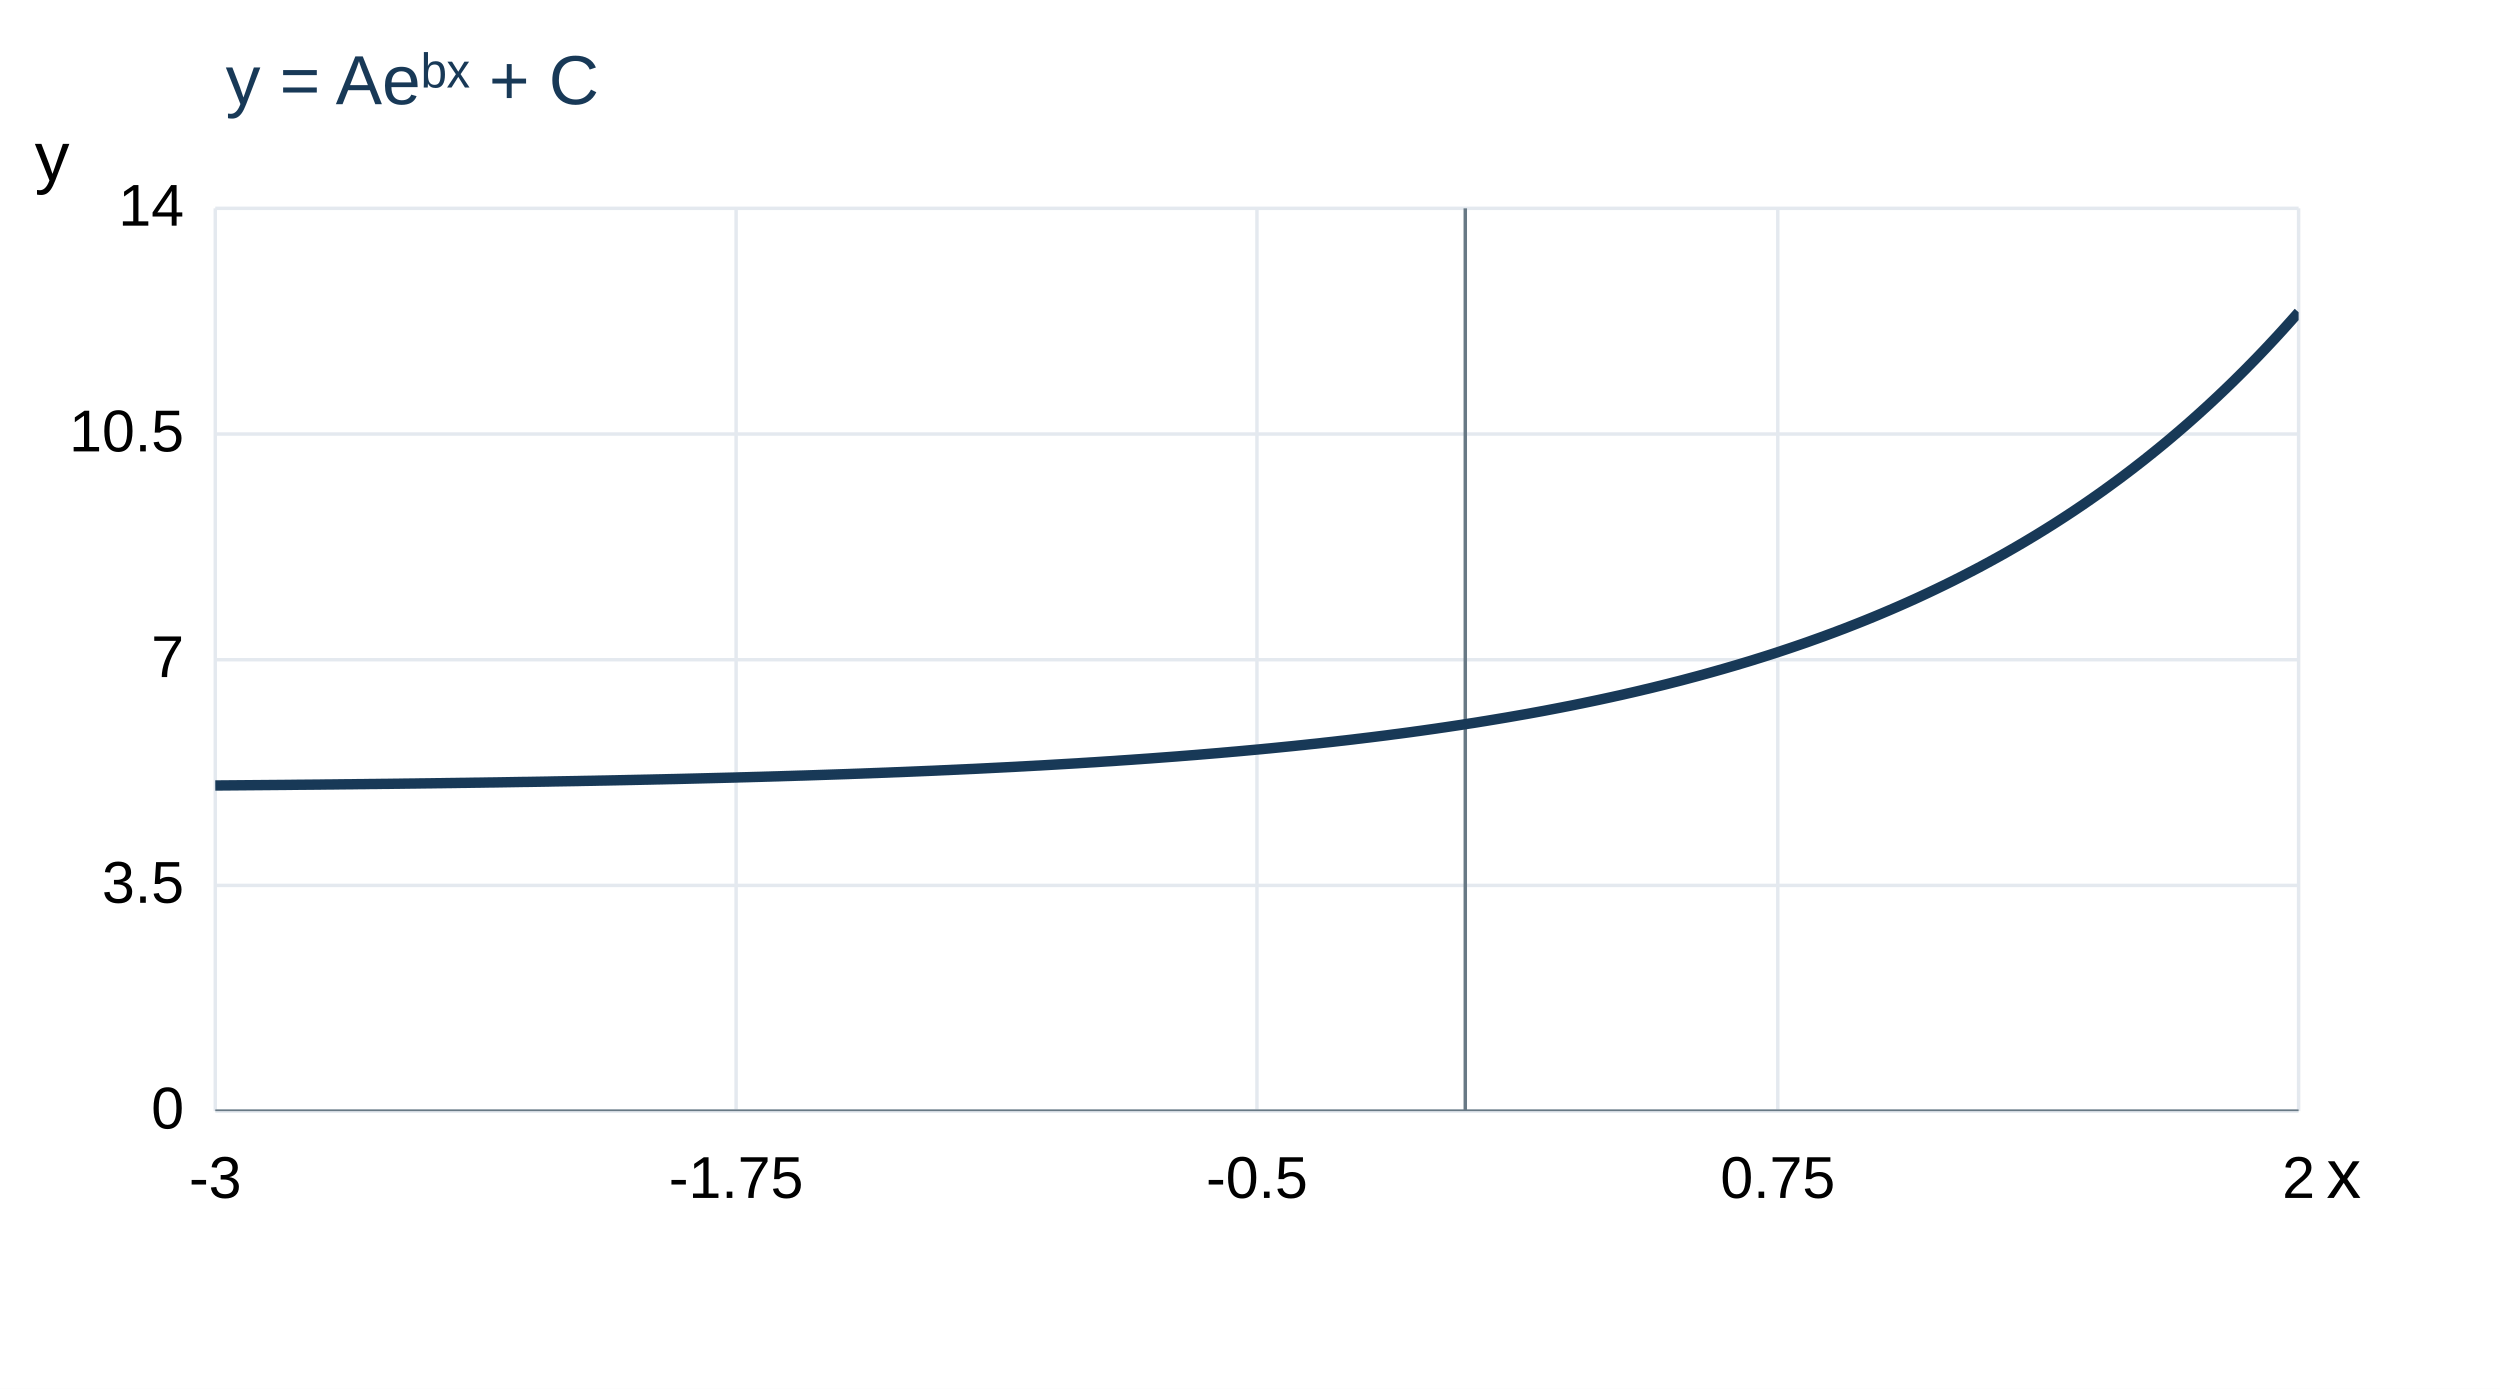
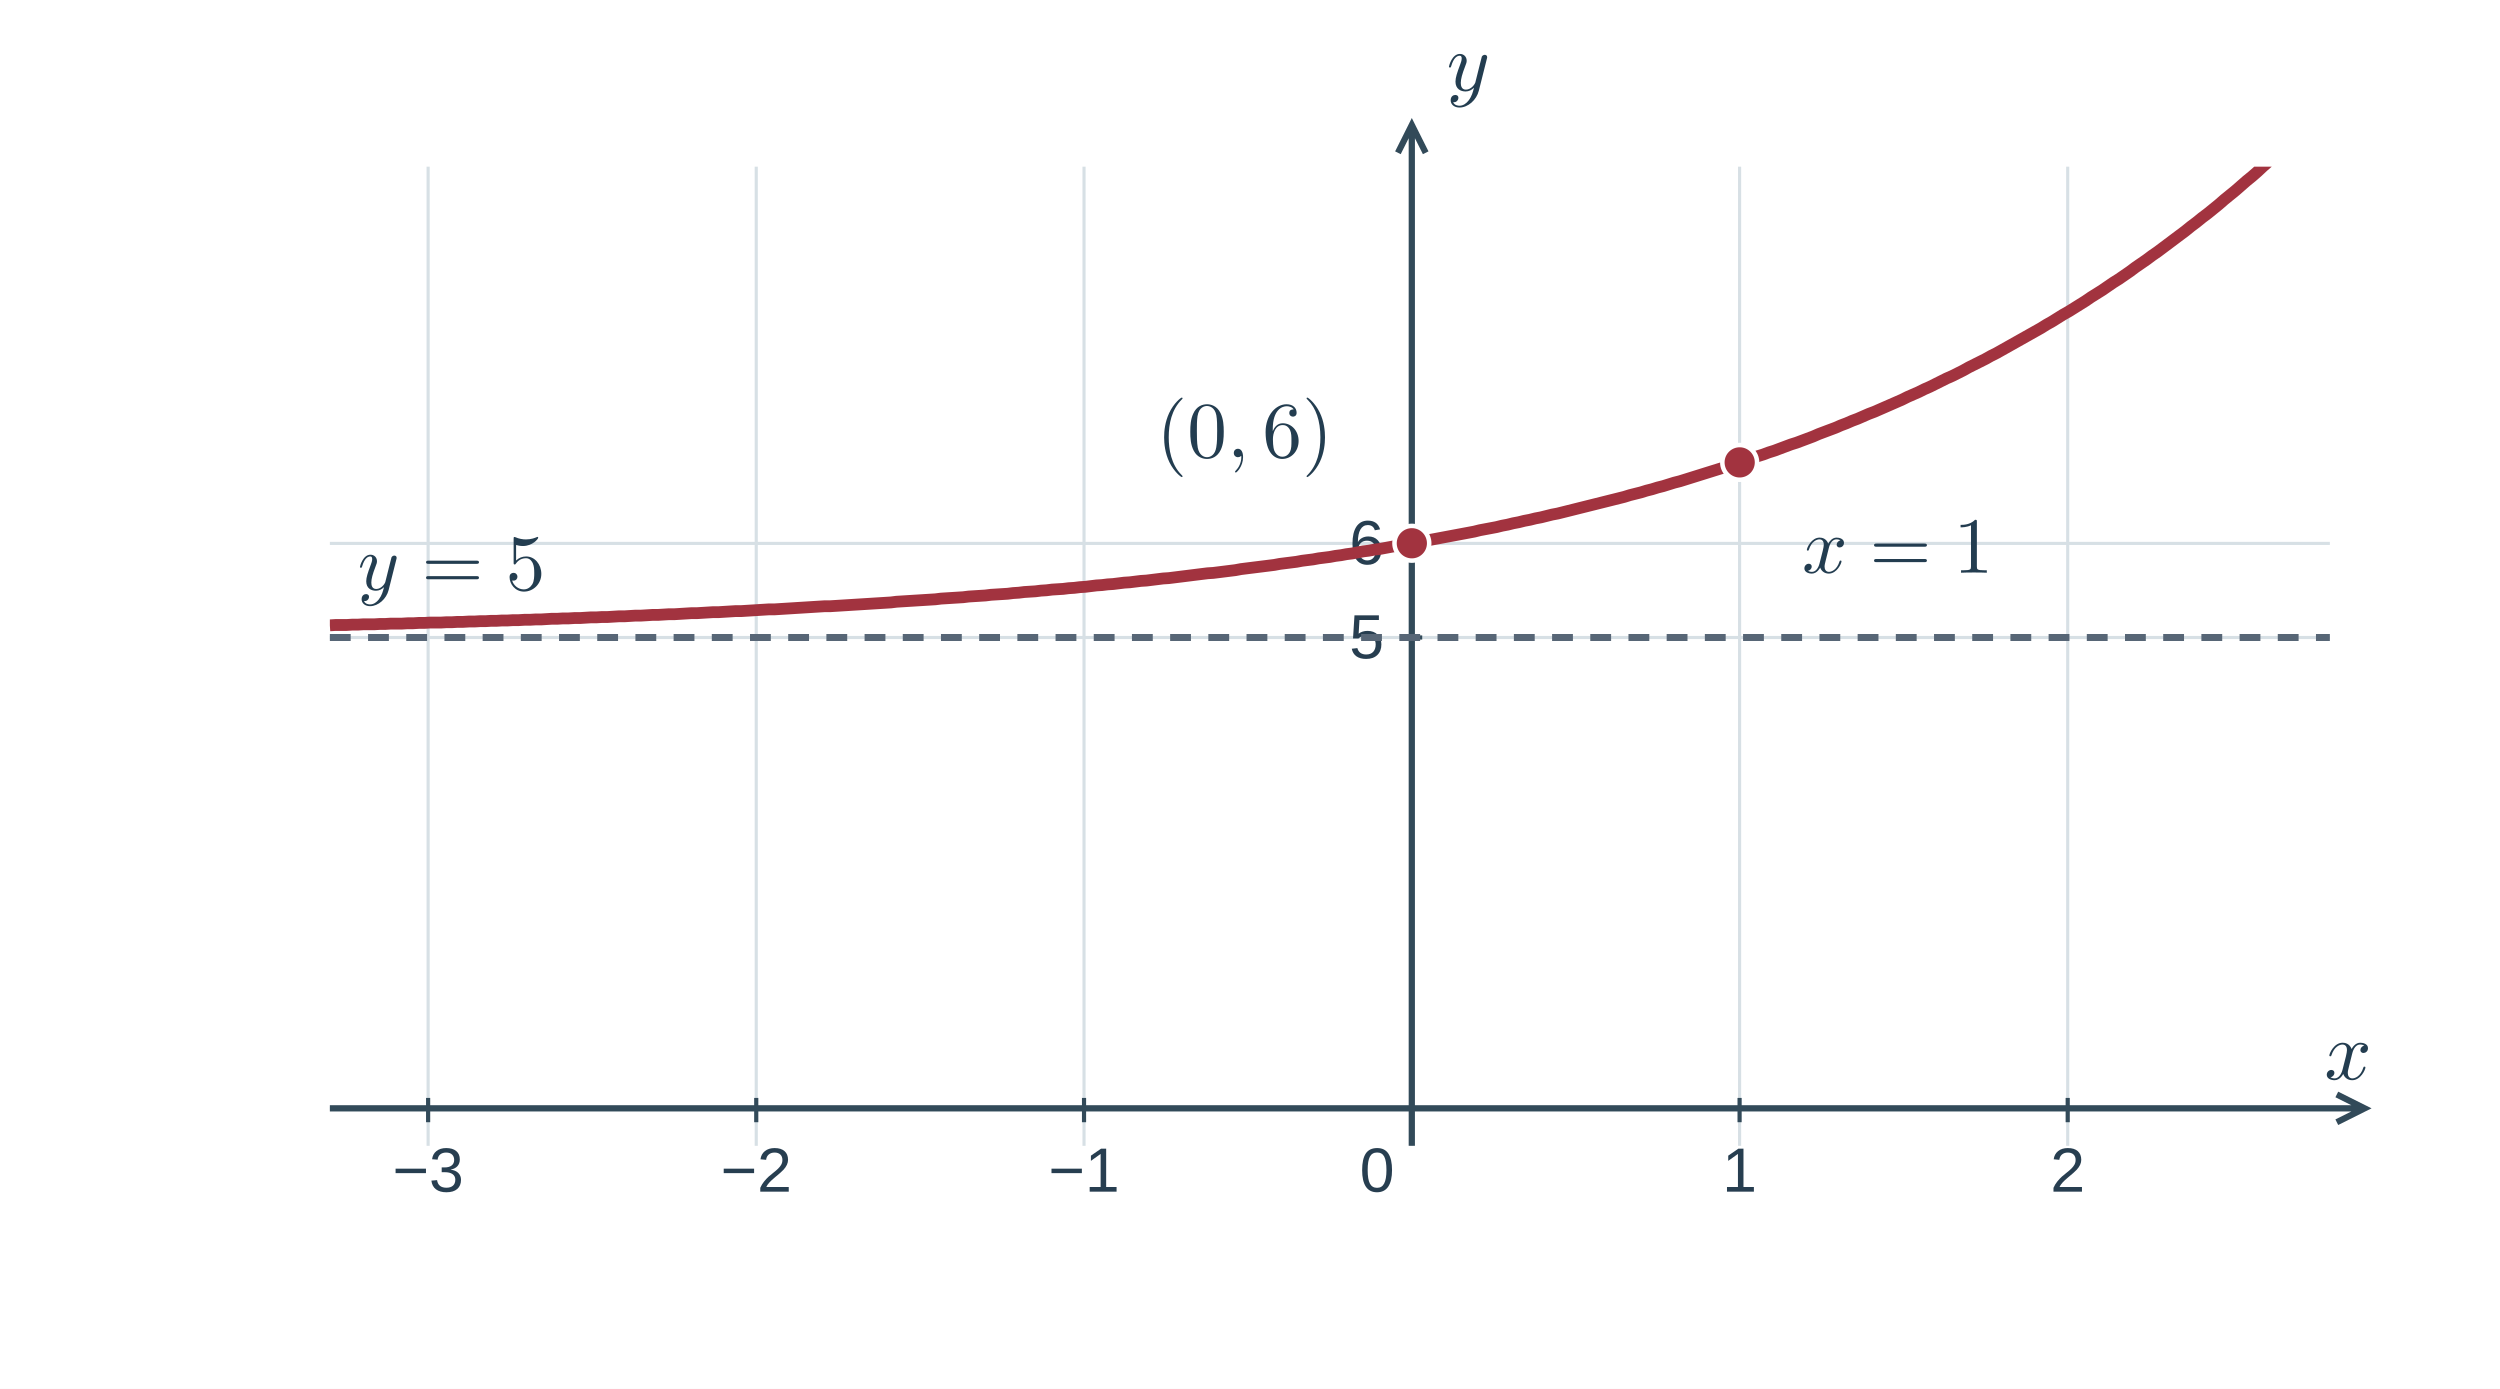
- <svg xmlns="http://www.w3.org/2000/svg" viewBox="0 0 720 400">
+ <svg xmlns="http://www.w3.org/2000/svg" xmlns:xlink="http://www.w3.org/1999/xlink" viewBox="0 0 720 400" role="img">
  <rect width="720" height="400" fill="white" />
  <defs>
    <clipPath id="plot">
-       <rect x="62" y="60" width="600" height="260" />
+       <rect x="95" y="48" width="576" height="282" />
    </clipPath>
  </defs>
-   <path d="M62.0 60 V320 M62 320.0 H662" stroke="#e4e9ef" />
-   <text x="62.0" y="345" text-anchor="middle" font-family="Arial" font-size="17">-3</text>
-   <text x="53" y="325.0" text-anchor="end" font-family="Arial" font-size="17">0</text>
-   <path d="M212.0 60 V320 M62 255.0 H662" stroke="#e4e9ef" />
-   <text x="212.0" y="345" text-anchor="middle" font-family="Arial" font-size="17">-1.75</text>
-   <text x="53" y="260.0" text-anchor="end" font-family="Arial" font-size="17">3.5</text>
-   <path d="M362.0 60 V320 M62 190.0 H662" stroke="#e4e9ef" />
-   <text x="362.0" y="345" text-anchor="middle" font-family="Arial" font-size="17">-0.5</text>
-   <text x="53" y="195.0" text-anchor="end" font-family="Arial" font-size="17">7</text>
-   <path d="M512.0 60 V320 M62 125.0 H662" stroke="#e4e9ef" />
-   <text x="512.0" y="345" text-anchor="middle" font-family="Arial" font-size="17">0.75</text>
-   <text x="53" y="130.0" text-anchor="end" font-family="Arial" font-size="17">10.5</text>
-   <path d="M662.0 60 V320 M62 60.0 H662" stroke="#e4e9ef" />
-   <text x="662.0" y="345" text-anchor="middle" font-family="Arial" font-size="17">2</text>
-   <text x="53" y="65.0" text-anchor="end" font-family="Arial" font-size="17">14</text>
+   <path d="M123.3 48V330" stroke="#d7e0e5" stroke-width="0.9" fill="none" />
+   <path d="M217.8 48V330" stroke="#d7e0e5" stroke-width="0.9" fill="none" />
+   <path d="M312.2 48V330" stroke="#d7e0e5" stroke-width="0.9" fill="none" />
+   <path d="M406.6 48V330" stroke="#d7e0e5" stroke-width="0.9" fill="none" />
+   <path d="M501.0 48V330" stroke="#d7e0e5" stroke-width="0.9" fill="none" />
+   <path d="M595.5 48V330" stroke="#d7e0e5" stroke-width="0.9" fill="none" />
+   <path d="M95 319.2H671" stroke="#d7e0e5" stroke-width="0.9" fill="none" />
+   <path d="M95 183.6H671" stroke="#d7e0e5" stroke-width="0.9" fill="none" />
+   <path d="M95 156.5H671" stroke="#d7e0e5" stroke-width="0.9" fill="none" />
+   <path d="M95 319.2H681m-8 -4 8 4 -8 4M406.6 330V36m-4 8 4 -8 4 8" stroke="#324a59" stroke-width="1.8" fill="none" />
+   <path d="M123.3 316.2v7" stroke="#324a59" stroke-width="1.2" fill="none" />
+   <text x="123.3" y="343.2" text-anchor="middle" font-family="Arial, sans-serif" font-size="18" fill="#273e50">−3</text>
+   <path d="M217.8 316.2v7" stroke="#324a59" stroke-width="1.2" fill="none" />
+   <text x="217.8" y="343.2" text-anchor="middle" font-family="Arial, sans-serif" font-size="18" fill="#273e50">−2</text>
+   <path d="M312.2 316.2v7" stroke="#324a59" stroke-width="1.2" fill="none" />
+   <text x="312.2" y="343.2" text-anchor="middle" font-family="Arial, sans-serif" font-size="18" fill="#273e50">−1</text>
+   <path d="M406.6 316.2v7" stroke="#324a59" stroke-width="1.2" fill="none" />
+   <text x="396.6" y="343.2" text-anchor="middle" font-family="Arial, sans-serif" font-size="18" fill="#273e50">0</text>
+   <path d="M501.0 316.2v7" stroke="#324a59" stroke-width="1.2" fill="none" />
+   <text x="501.0" y="343.2" text-anchor="middle" font-family="Arial, sans-serif" font-size="18" fill="#273e50">1</text>
+   <path d="M595.5 316.2v7" stroke="#324a59" stroke-width="1.2" fill="none" />
+   <text x="595.5" y="343.2" text-anchor="middle" font-family="Arial, sans-serif" font-size="18" fill="#273e50">2</text>
+   <path d="M403.6 183.6h6" stroke="#324a59" stroke-width="1.2" fill="none" />
+   <text x="398.6" y="189.6" text-anchor="end" font-family="Arial, sans-serif" font-size="18" fill="#273e50">5</text>
+   <path d="M403.6 156.5h6" stroke="#324a59" stroke-width="1.2" fill="none" />
+   <text x="398.6" y="162.5" text-anchor="end" font-family="Arial, sans-serif" font-size="18" fill="#273e50">6</text>
+   <svg x="669.4" y="300.3" width="12.6" height="10.8" viewBox="76.712 58.361 5.25 4.513" fill="#233d50">
+     <defs>
+       <path id="m30-g2-120" d="M3.328-3.009C3.387-3.268 3.616-4.184 4.314-4.184C4.364-4.184 4.603-4.184 4.812-4.055C4.533-4.005 4.334-3.756 4.334-3.517C4.334-3.357 4.443-3.168 4.712-3.168C4.932-3.168 5.25-3.347 5.25-3.746C5.25-4.264 4.663-4.403 4.324-4.403C3.746-4.403 3.397-3.875 3.278-3.646C3.029-4.304 2.491-4.403 2.202-4.403C1.166-4.403 .598-3.118 .598-2.869C.598-2.77 .697-2.77 .717-2.77C.797-2.77 .827-2.79 .847-2.879C1.186-3.935 1.843-4.184 2.182-4.184C2.371-4.184 2.72-4.095 2.72-3.517C2.72-3.208 2.55-2.54 2.182-1.146C2.022-.528 1.674-.11 1.235-.11C1.176-.11 .946-.11 .737-.239C.986-.289 1.205-.498 1.205-.777C1.205-1.046 .986-1.126 .837-1.126C.538-1.126 .289-.867 .289-.548C.289-.09 .787 .11 1.225 .11C1.883 .11 2.242-.588 2.271-.648C2.391-.279 2.75 .11 3.347 .11C4.374 .11 4.941-1.176 4.941-1.425C4.941-1.524 4.852-1.524 4.822-1.524C4.732-1.524 4.712-1.484 4.692-1.415C4.364-.349 3.686-.11 3.367-.11C2.979-.11 2.819-.428 2.819-.767C2.819-.986 2.879-1.205 2.989-1.644L3.328-3.009Z" />
+     </defs>
+     <g id="m30-page1">
+       <use x="76.712" y="62.765" xlink:href="#m30-g2-120" />
+     </g>
+   </svg>
+   <svg x="416.6" y="15.5" width="11.7" height="15.5" viewBox="76.712 58.361 4.882 6.446" fill="#233d50">
+     <defs>
+       <path id="m31-g2-121" d="M4.842-3.796C4.882-3.935 4.882-3.955 4.882-4.025C4.882-4.204 4.742-4.294 4.593-4.294C4.493-4.294 4.334-4.234 4.244-4.085C4.224-4.035 4.144-3.726 4.105-3.547C4.035-3.288 3.965-3.019 3.905-2.75L3.457-.956C3.417-.807 2.989-.11 2.331-.11C1.823-.11 1.714-.548 1.714-.917C1.714-1.375 1.883-1.993 2.222-2.869C2.381-3.278 2.421-3.387 2.421-3.587C2.421-4.035 2.102-4.403 1.604-4.403C.658-4.403 .289-2.959 .289-2.869C.289-2.77 .389-2.77 .408-2.77C.508-2.77 .518-2.79 .568-2.949C.837-3.885 1.235-4.184 1.574-4.184C1.654-4.184 1.823-4.184 1.823-3.866C1.823-3.616 1.724-3.357 1.654-3.168C1.255-2.112 1.076-1.544 1.076-1.076C1.076-.189 1.704 .11 2.291 .11C2.68 .11 3.019-.06 3.298-.339C3.168 .179 3.049 .667 2.65 1.196C2.391 1.534 2.012 1.823 1.554 1.823C1.415 1.823 .966 1.793 .797 1.405C.956 1.405 1.086 1.405 1.225 1.285C1.325 1.196 1.425 1.066 1.425 .877C1.425 .568 1.156 .528 1.056 .528C.827 .528 .498 .687 .498 1.176C.498 1.674 .936 2.042 1.554 2.042C2.58 2.042 3.606 1.136 3.885 .01L4.842-3.796Z" />
+     </defs>
+     <g id="m31-page2">
+       <use x="76.712" y="62.765" xlink:href="#m31-g2-121" />
+     </g>
+   </svg>
  <g clip-path="url(#plot)">
-     <path d="M62 320.0 H662 M422.0 320 V60" stroke="#687985" />
-     <polyline points="62.00,226.22 63.20,226.21 64.40,226.20 65.60,226.19 66.80,226.18 68.00,226.17 69.20,226.16 70.40,226.15 71.60,226.14 72.80,226.13 74.00,226.12 75.20,226.11 76.40,226.10 77.60,226.09 78.80,226.08 80.00,226.07 81.20,226.06 82.40,226.05 83.60,226.04 84.80,226.02 86.00,226.01 87.20,226.00 88.40,225.99 89.60,225.98 90.80,225.97 92.00,225.96 93.20,225.94 94.40,225.93 95.60,225.92 96.80,225.91 98.00,225.89 99.20,225.88 100.40,225.87 101.60,225.86 102.80,225.84 104.00,225.83 105.20,225.82 106.40,225.80 107.60,225.79 108.80,225.78 110.00,225.76 111.20,225.75 112.40,225.74 113.60,225.72 114.80,225.71 116.00,225.69 117.20,225.68 118.40,225.66 119.60,225.65 120.80,225.63 122.00,225.62 123.20,225.60 124.40,225.59 125.60,225.57 126.80,225.56 128.00,225.54 129.20,225.52 130.40,225.51 131.60,225.49 132.80,225.47 134.00,225.46 135.20,225.44 136.40,225.42 137.60,225.41 138.80,225.39 140.00,225.37 141.20,225.35 142.40,225.34 143.60,225.32 144.80,225.30 146.00,225.28 147.20,225.26 148.40,225.24 149.60,225.22 150.80,225.20 152.00,225.19 153.20,225.17 154.40,225.15 155.60,225.13 156.80,225.11 158.00,225.09 159.20,225.06 160.40,225.04 161.60,225.02 162.80,225.00 164.00,224.98 165.20,224.96 166.40,224.94 167.60,224.91 168.80,224.89 170.00,224.87 171.20,224.85 172.40,224.82 173.60,224.80 174.80,224.78 176.00,224.75 177.20,224.73 178.40,224.70 179.60,224.68 180.80,224.65 182.00,224.63 183.20,224.60 184.40,224.58 185.60,224.55 186.80,224.53 188.00,224.50 189.20,224.47 190.40,224.45 191.60,224.42 192.80,224.39 194.00,224.37 195.20,224.34 196.40,224.31 197.60,224.28 198.80,224.25 200.00,224.22 201.20,224.19 202.40,224.16 203.60,224.13 204.80,224.10 206.00,224.07 207.20,224.04 208.40,224.01 209.60,223.98 210.80,223.95 212.00,223.92 213.20,223.88 214.40,223.85 215.60,223.82 216.80,223.78 218.00,223.75 219.20,223.72 220.40,223.68 221.60,223.65 222.80,223.61 224.00,223.58 225.20,223.54 226.40,223.50 227.60,223.47 228.80,223.43 230.00,223.39 231.20,223.36 232.40,223.32 233.60,223.28 234.80,223.24 236.00,223.20 237.20,223.16 238.40,223.12 239.60,223.08 240.80,223.04 242.00,223.00 243.20,222.96 244.40,222.92 245.60,222.87 246.80,222.83 248.00,222.79 249.20,222.74 250.40,222.70 251.60,222.65 252.80,222.61 254.00,222.56 255.20,222.52 256.40,222.47 257.60,222.42 258.80,222.38 260.00,222.33 261.20,222.28 262.40,222.23 263.60,222.18 264.80,222.13 266.00,222.08 267.20,222.03 268.40,221.98 269.60,221.93 270.80,221.87 272.00,221.82 273.20,221.77 274.40,221.71 275.60,221.66 276.80,221.60 278.00,221.55 279.20,221.49 280.40,221.44 281.60,221.38 282.80,221.32 284.00,221.26 285.20,221.20 286.40,221.14 287.60,221.08 288.80,221.02 290.00,220.96 291.20,220.90 292.40,220.84 293.60,220.77 294.80,220.71 296.00,220.64 297.20,220.58 298.40,220.51 299.60,220.45 300.80,220.38 302.00,220.31 303.20,220.24 304.40,220.17 305.60,220.10 306.80,220.03 308.00,219.96 309.20,219.89 310.40,219.82 311.60,219.74 312.80,219.67 314.00,219.59 315.20,219.52 316.40,219.44 317.60,219.36 318.80,219.28 320.00,219.21 321.20,219.13 322.40,219.04 323.60,218.96 324.80,218.88 326.00,218.80 327.20,218.71 328.40,218.63 329.60,218.54 330.80,218.46 332.00,218.37 333.20,218.28 334.40,218.19 335.60,218.10 336.80,218.01 338.00,217.92 339.20,217.83 340.40,217.73 341.60,217.64 342.80,217.54 344.00,217.45 345.20,217.35 346.40,217.25 347.60,217.15 348.80,217.05 350.00,216.95 351.20,216.85 352.40,216.74 353.60,216.64 354.80,216.53 356.00,216.43 357.20,216.32 358.40,216.21 359.60,216.10 360.80,215.99 362.00,215.88 363.20,215.77 364.40,215.65 365.60,215.54 366.80,215.42 368.00,215.30 369.20,215.18 370.40,215.06 371.60,214.94 372.80,214.82 374.00,214.69 375.20,214.57 376.40,214.44 377.60,214.31 378.80,214.19 380.00,214.06 381.20,213.92 382.40,213.79 383.60,213.66 384.80,213.52 386.00,213.38 387.20,213.25 388.40,213.11 389.60,212.97 390.80,212.82 392.00,212.68 393.20,212.53 394.40,212.39 395.60,212.24 396.80,212.09 398.00,211.94 399.20,211.79 400.40,211.63 401.60,211.47 402.80,211.32 404.00,211.16 405.20,211.00 406.40,210.84 407.60,210.67 408.80,210.51 410.00,210.34 411.20,210.17 412.40,210.00 413.60,209.83 414.80,209.65 416.00,209.48 417.20,209.30 418.40,209.12 419.60,208.94 420.80,208.76 422.00,208.57 423.20,208.38 424.40,208.20 425.60,208.01 426.80,207.81 428.00,207.62 429.20,207.42 430.40,207.22 431.60,207.02 432.80,206.82 434.00,206.62 435.20,206.41 436.40,206.20 437.60,205.99 438.80,205.78 440.00,205.57 441.20,205.35 442.40,205.13 443.60,204.91 444.80,204.69 446.00,204.46 447.20,204.23 448.40,204.00 449.60,203.77 450.80,203.53 452.00,203.30 453.20,203.06 454.40,202.81 455.60,202.57 456.80,202.32 458.00,202.07 459.20,201.82 460.40,201.57 461.60,201.31 462.80,201.05 464.00,200.79 465.20,200.52 466.40,200.26 467.60,199.99 468.80,199.71 470.00,199.44 471.20,199.16 472.40,198.88 473.60,198.59 474.80,198.31 476.00,198.02 477.20,197.72 478.40,197.43 479.60,197.13 480.80,196.83 482.00,196.52 483.20,196.22 484.40,195.91 485.60,195.59 486.80,195.27 488.00,194.95 489.20,194.63 490.40,194.30 491.60,193.97 492.80,193.64 494.00,193.30 495.20,192.96 496.40,192.62 497.60,192.27 498.80,191.92 500.00,191.57 501.20,191.21 502.40,190.85 503.60,190.49 504.80,190.12 506.00,189.74 507.20,189.37 508.40,188.99 509.60,188.61 510.80,188.22 512.00,187.83 513.20,187.43 514.40,187.03 515.60,186.63 516.80,186.22 518.00,185.81 519.20,185.40 520.40,184.98 521.60,184.55 522.80,184.12 524.00,183.69 525.20,183.26 526.40,182.81 527.60,182.37 528.80,181.92 530.00,181.46 531.20,181.01 532.40,180.54 533.60,180.07 534.80,179.60 536.00,179.12 537.20,178.64 538.40,178.15 539.60,177.66 540.80,177.16 542.00,176.66 543.20,176.15 544.40,175.64 545.60,175.12 546.80,174.60 548.00,174.07 549.20,173.54 550.40,173.00 551.60,172.46 552.80,171.91 554.00,171.35 555.20,170.79 556.40,170.22 557.60,169.65 558.80,169.07 560.00,168.49 561.20,167.90 562.40,167.31 563.60,166.70 564.80,166.10 566.00,165.48 567.20,164.86 568.40,164.24 569.60,163.61 570.80,162.97 572.00,162.32 573.20,161.67 574.40,161.01 575.60,160.35 576.80,159.68 578.00,159.00 579.20,158.31 580.40,157.62 581.60,156.92 582.80,156.22 584.00,155.50 585.20,154.78 586.40,154.06 587.60,153.32 588.80,152.58 590.00,151.83 591.20,151.08 592.40,150.31 593.60,149.54 594.80,148.76 596.00,147.97 597.20,147.18 598.40,146.37 599.60,145.56 600.80,144.74 602.00,143.91 603.20,143.07 604.40,142.23 605.60,141.38 606.80,140.51 608.00,139.64 609.20,138.76 610.40,137.88 611.60,136.98 612.80,136.07 614.00,135.16 615.20,134.23 616.40,133.30 617.60,132.36 618.80,131.40 620.00,130.44 621.20,129.47 622.40,128.49 623.60,127.50 624.80,126.50 626.00,125.48 627.20,124.46 628.40,123.43 629.60,122.39 630.80,121.34 632.00,120.27 633.20,119.20 634.40,118.11 635.60,117.02 636.80,115.91 638.00,114.79 639.20,113.66 640.40,112.52 641.60,111.37 642.80,110.21 644.00,109.03 645.20,107.84 646.40,106.65 647.60,105.43 648.80,104.21 650.00,102.98 651.20,101.73 652.40,100.47 653.60,99.19 654.80,97.91 656.00,96.61 657.20,95.30 658.40,93.97 659.60,92.63 660.80,91.28 662.00,89.92" fill="none" stroke="#183957" stroke-width="3" />
+     <path d="M95 183.6H671" stroke="#576676" stroke-width="2" fill="none" stroke-dasharray="6 5" />
+     <path d="M95.0 180.1 L96.6 180.0 L98.2 180.0 L99.8 180.0 L101.4 179.9 L103.0 179.9 L104.6 179.8 L106.2 179.8 L107.8 179.8 L109.4 179.7 L111.0 179.7 L112.6 179.6 L114.2 179.6 L115.8 179.6 L117.4 179.5 L119.0 179.5 L120.6 179.4 L122.2 179.4 L123.8 179.3 L125.4 179.3 L127.0 179.3 L128.6 179.2 L130.2 179.2 L131.8 179.1 L133.4 179.1 L135.0 179.0 L136.6 179.0 L138.2 178.9 L139.8 178.9 L141.4 178.8 L143.0 178.8 L144.6 178.7 L146.2 178.7 L147.8 178.6 L149.4 178.6 L151.0 178.5 L152.6 178.5 L154.2 178.4 L155.8 178.4 L157.4 178.3 L159.0 178.2 L160.6 178.2 L162.2 178.1 L163.8 178.1 L165.4 178.0 L167.0 178.0 L168.6 177.9 L170.2 177.8 L171.8 177.8 L173.4 177.7 L175.0 177.7 L176.6 177.6 L178.2 177.5 L179.8 177.5 L181.4 177.4 L183.0 177.3 L184.6 177.3 L186.2 177.2 L187.8 177.1 L189.4 177.1 L191.0 177.0 L192.6 176.9 L194.2 176.9 L195.8 176.8 L197.4 176.7 L199.0 176.6 L200.6 176.6 L202.2 176.5 L203.8 176.4 L205.4 176.3 L207.0 176.3 L208.6 176.2 L210.2 176.1 L211.8 176.0 L213.4 176.0 L215.0 175.9 L216.6 175.8 L218.2 175.7 L219.8 175.6 L221.4 175.5 L223.0 175.5 L224.6 175.4 L226.2 175.3 L227.8 175.2 L229.4 175.1 L231.0 175.0 L232.6 174.9 L234.2 174.8 L235.8 174.7 L237.4 174.6 L239.0 174.6 L240.6 174.5 L242.2 174.4 L243.8 174.3 L245.4 174.2 L247.0 174.1 L248.6 174.0 L250.2 173.9 L251.8 173.8 L253.4 173.7 L255.0 173.6 L256.6 173.5 L258.2 173.3 L259.8 173.2 L261.4 173.1 L263.0 173.0 L264.6 172.9 L266.2 172.8 L267.8 172.7 L269.4 172.6 L271.0 172.4 L272.6 172.3 L274.2 172.2 L275.8 172.1 L277.4 172.0 L279.0 171.8 L280.6 171.7 L282.2 171.6 L283.8 171.5 L285.4 171.3 L287.0 171.2 L288.6 171.1 L290.2 171.0 L291.8 170.8 L293.4 170.7 L295.0 170.5 L296.6 170.4 L298.2 170.3 L299.8 170.1 L301.4 170.0 L303.0 169.8 L304.6 169.7 L306.2 169.6 L307.8 169.4 L309.4 169.3 L311.0 169.1 L312.6 169.0 L314.2 168.8 L315.8 168.6 L317.4 168.5 L319.0 168.3 L320.6 168.2 L322.2 168.0 L323.8 167.8 L325.4 167.7 L327.0 167.5 L328.6 167.3 L330.2 167.2 L331.8 167.0 L333.4 166.8 L335.0 166.6 L336.6 166.5 L338.2 166.3 L339.8 166.1 L341.4 165.9 L343.0 165.7 L344.6 165.5 L346.2 165.3 L347.8 165.1 L349.4 165.0 L351.0 164.8 L352.6 164.6 L354.2 164.4 L355.8 164.2 L357.4 163.9 L359.0 163.7 L360.6 163.5 L362.2 163.3 L363.8 163.1 L365.4 162.9 L367.0 162.7 L368.6 162.4 L370.2 162.2 L371.8 162.0 L373.4 161.8 L375.0 161.5 L376.6 161.3 L378.2 161.1 L379.8 160.8 L381.4 160.6 L383.0 160.4 L384.6 160.1 L386.2 159.9 L387.8 159.6 L389.4 159.4 L391.0 159.1 L392.6 158.8 L394.2 158.6 L395.8 158.3 L397.4 158.1 L399.0 157.8 L400.6 157.5 L402.2 157.2 L403.8 157.0 L405.4 156.7 L407.0 156.4 L408.6 156.1 L410.2 155.8 L411.8 155.5 L413.4 155.2 L415.0 154.9 L416.6 154.6 L418.2 154.3 L419.8 154.0 L421.4 153.7 L423.0 153.4 L424.6 153.1 L426.2 152.7 L427.8 152.4 L429.4 152.1 L431.0 151.8 L432.6 151.4 L434.2 151.1 L435.8 150.7 L437.4 150.4 L439.0 150.0 L440.6 149.7 L442.2 149.3 L443.8 149.0 L445.4 148.6 L447.0 148.2 L448.6 147.9 L450.2 147.5 L451.8 147.1 L453.4 146.7 L455.0 146.3 L456.6 145.9 L458.2 145.5 L459.8 145.1 L461.4 144.7 L463.0 144.3 L464.6 143.9 L466.2 143.5 L467.8 143.1 L469.4 142.6 L471.0 142.2 L472.6 141.8 L474.2 141.3 L475.8 140.9 L477.4 140.4 L479.0 140.0 L480.6 139.5 L482.2 139.0 L483.8 138.6 L485.4 138.1 L487.0 137.6 L488.6 137.1 L490.2 136.6 L491.8 136.1 L493.4 135.6 L495.0 135.1 L496.6 134.6 L498.2 134.1 L499.8 133.6 L501.4 133.0 L503.0 132.5 L504.6 132.0 L506.2 131.4 L507.8 130.9 L509.4 130.3 L511.0 129.8 L512.6 129.2 L514.2 128.6 L515.8 128.0 L517.4 127.5 L519.0 126.9 L520.6 126.3 L522.2 125.7 L523.8 125.0 L525.4 124.4 L527.0 123.8 L528.6 123.2 L530.2 122.5 L531.8 121.9 L533.4 121.2 L535.0 120.6 L536.6 119.9 L538.2 119.2 L539.8 118.6 L541.4 117.9 L543.0 117.2 L544.6 116.5 L546.2 115.8 L547.8 115.1 L549.4 114.3 L551.0 113.6 L552.6 112.9 L554.2 112.1 L555.8 111.4 L557.4 110.6 L559.0 109.8 L560.6 109.0 L562.2 108.3 L563.8 107.5 L565.4 106.7 L567.0 105.8 L568.6 105.0 L570.2 104.2 L571.8 103.4 L573.4 102.5 L575.0 101.7 L576.6 100.8 L578.2 99.9 L579.8 99.0 L581.4 98.1 L583.0 97.2 L584.6 96.3 L586.2 95.4 L587.8 94.5 L589.4 93.5 L591.0 92.6 L592.6 91.6 L594.2 90.6 L595.8 89.7 L597.4 88.7 L599.0 87.7 L600.6 86.7 L602.2 85.6 L603.8 84.6 L605.4 83.6 L607.0 82.5 L608.6 81.4 L610.2 80.4 L611.8 79.3 L613.4 78.2 L615.0 77.0 L616.6 75.9 L618.2 74.8 L619.8 73.6 L621.4 72.5 L623.0 71.3 L624.6 70.1 L626.2 68.9 L627.8 67.7 L629.4 66.5 L631.0 65.2 L632.6 64.0 L634.2 62.7 L635.8 61.5 L637.4 60.2 L639.0 58.9 L640.6 57.5 L642.2 56.2 L643.8 54.9 L645.4 53.5 L647.0 52.1 L648.6 50.8 L650.2 49.4 L651.8 47.9 L653.4 46.5 L655.0 45.1 L656.6 43.6 L658.2 42.1 L659.8 40.6 L661.4 39.1 L663.0 37.6 L664.6 36.0 L666.2 34.5 L667.8 32.9 L669.4 31.3 L671.0 29.7" stroke="#a2333f" stroke-width="3.4" fill="none" />
  </g>
-   <text x="65" y="30" font-family="Arial" font-size="20" fill="#183957">y = Aeᵇˣ + C</text>
-   <text x="670" y="345" font-family="Arial" font-size="20">x</text>
-   <text x="10" y="52" font-family="Arial" font-size="20">y</text>
+   <circle cx="406.61" cy="156.46" r="5" fill="#a2333f" stroke="white" stroke-width="1.3" />
+   <circle cx="501.03" cy="133.17" r="5" fill="#a2333f" stroke="white" stroke-width="1.3" />
+   <svg x="333.0" y="114.5" width="48.6" height="22.9" viewBox="76.712 55.293 21.144 9.963" fill="#233d50">
+     <defs>
+       <path id="m38-g2-59" d="M2.022-.01C2.022-.667 1.773-1.056 1.385-1.056C1.056-1.056 .857-.807 .857-.528C.857-.259 1.056 0 1.385 0C1.504 0 1.634-.04 1.733-.13C1.763-.149 1.773-.159 1.783-.159S1.803-.149 1.803-.01C1.803 .727 1.455 1.325 1.126 1.654C1.016 1.763 1.016 1.783 1.016 1.813C1.016 1.883 1.066 1.923 1.116 1.923C1.225 1.923 2.022 1.156 2.022-.01Z" />
+       <path id="m38-g4-40" d="M3.298 2.391C3.298 2.361 3.298 2.341 3.128 2.172C1.883 .917 1.564-.966 1.564-2.491C1.564-4.224 1.943-5.958 3.168-7.203C3.298-7.323 3.298-7.342 3.298-7.372C3.298-7.442 3.258-7.472 3.198-7.472C3.098-7.472 2.202-6.795 1.614-5.529C1.106-4.433 .986-3.328 .986-2.491C.986-1.714 1.096-.508 1.644 .618C2.242 1.843 3.098 2.491 3.198 2.491C3.258 2.491 3.298 2.461 3.298 2.391Z" />
+       <path id="m38-g4-41" d="M2.879-2.491C2.879-3.268 2.77-4.473 2.222-5.599C1.624-6.824 .767-7.472 .667-7.472C.608-7.472 .568-7.432 .568-7.372C.568-7.342 .568-7.323 .757-7.143C1.733-6.157 2.301-4.573 2.301-2.491C2.301-.787 1.933 .966 .697 2.222C.568 2.341 .568 2.361 .568 2.391C.568 2.451 .608 2.491 .667 2.491C.767 2.491 1.664 1.813 2.252 .548C2.76-.548 2.879-1.654 2.879-2.491Z" />
+       <path id="m38-g4-48" d="M4.583-3.188C4.583-3.985 4.533-4.782 4.184-5.519C3.726-6.476 2.909-6.635 2.491-6.635C1.893-6.635 1.166-6.376 .757-5.45C.438-4.762 .389-3.985 .389-3.188C.389-2.441 .428-1.544 .837-.787C1.265 .02 1.993 .219 2.481 .219C3.019 .219 3.776 .01 4.214-.936C4.533-1.624 4.583-2.401 4.583-3.188ZM2.481 0C2.092 0 1.504-.249 1.325-1.205C1.215-1.803 1.215-2.72 1.215-3.308C1.215-3.945 1.215-4.603 1.295-5.141C1.484-6.326 2.232-6.416 2.481-6.416C2.809-6.416 3.467-6.237 3.656-5.25C3.756-4.692 3.756-3.935 3.756-3.308C3.756-2.56 3.756-1.883 3.646-1.245C3.497-.299 2.929 0 2.481 0Z" />
+       <path id="m38-g4-54" d="M1.315-3.268V-3.507C1.315-6.027 2.55-6.386 3.059-6.386C3.298-6.386 3.716-6.326 3.935-5.988C3.786-5.988 3.387-5.988 3.387-5.539C3.387-5.23 3.626-5.081 3.846-5.081C4.005-5.081 4.304-5.171 4.304-5.559C4.304-6.157 3.866-6.635 3.039-6.635C1.763-6.635 .418-5.35 .418-3.148C.418-.488 1.574 .219 2.501 .219C3.606 .219 4.553-.717 4.553-2.032C4.553-3.298 3.666-4.254 2.56-4.254C1.883-4.254 1.514-3.746 1.315-3.268ZM2.501-.06C1.873-.06 1.574-.658 1.514-.807C1.335-1.275 1.335-2.072 1.335-2.252C1.335-3.029 1.654-4.025 2.55-4.025C2.71-4.025 3.168-4.025 3.477-3.407C3.656-3.039 3.656-2.531 3.656-2.042C3.656-1.564 3.656-1.066 3.487-.707C3.188-.11 2.73-.06 2.501-.06Z" />
+     </defs>
+     <g id="m38-page22">
+       <use x="76.712" y="62.765" xlink:href="#m38-g4-40" />
+       <use x="80.587" y="62.765" xlink:href="#m38-g4-48" />
+       <use x="85.568" y="62.765" xlink:href="#m38-g2-59" />
+       <use x="89.996" y="62.765" xlink:href="#m38-g4-54" />
+       <use x="94.977" y="62.765" xlink:href="#m38-g4-41" />
+     </g>
+   </svg>
+   <svg x="519.0" y="149.7" width="53.2" height="15.5" viewBox="76.712 56.13 23.152 6.745" fill="#233d50">
+     <defs>
+       <path id="m39-g4-49" d="M2.929-6.376C2.929-6.615 2.929-6.635 2.7-6.635C2.082-5.998 1.205-5.998 .887-5.998V-5.689C1.086-5.689 1.674-5.689 2.192-5.948V-.787C2.192-.428 2.162-.309 1.265-.309H.946V0C1.295-.03 2.162-.03 2.56-.03S3.826-.03 4.174 0V-.309H3.856C2.959-.309 2.929-.418 2.929-.787V-6.376Z" />
+       <path id="m39-g4-61" d="M6.844-3.258C6.994-3.258 7.183-3.258 7.183-3.457S6.994-3.656 6.854-3.656H.887C.747-3.656 .558-3.656 .558-3.457S.747-3.258 .897-3.258H6.844ZM6.854-1.325C6.994-1.325 7.183-1.325 7.183-1.524S6.994-1.724 6.844-1.724H.897C.747-1.724 .558-1.724 .558-1.524S.747-1.325 .887-1.325H6.854Z" />
+       <path id="m39-g2-120" d="M3.328-3.009C3.387-3.268 3.616-4.184 4.314-4.184C4.364-4.184 4.603-4.184 4.812-4.055C4.533-4.005 4.334-3.756 4.334-3.517C4.334-3.357 4.443-3.168 4.712-3.168C4.932-3.168 5.25-3.347 5.25-3.746C5.25-4.264 4.663-4.403 4.324-4.403C3.746-4.403 3.397-3.875 3.278-3.646C3.029-4.304 2.491-4.403 2.202-4.403C1.166-4.403 .598-3.118 .598-2.869C.598-2.77 .697-2.77 .717-2.77C.797-2.77 .827-2.79 .847-2.879C1.186-3.935 1.843-4.184 2.182-4.184C2.371-4.184 2.72-4.095 2.72-3.517C2.72-3.208 2.55-2.54 2.182-1.146C2.022-.528 1.674-.11 1.235-.11C1.176-.11 .946-.11 .737-.239C.986-.289 1.205-.498 1.205-.777C1.205-1.046 .986-1.126 .837-1.126C.538-1.126 .289-.867 .289-.548C.289-.09 .787 .11 1.225 .11C1.883 .11 2.242-.588 2.271-.648C2.391-.279 2.75 .11 3.347 .11C4.374 .11 4.941-1.176 4.941-1.425C4.941-1.524 4.852-1.524 4.822-1.524C4.732-1.524 4.712-1.484 4.692-1.415C4.364-.349 3.686-.11 3.367-.11C2.979-.11 2.819-.428 2.819-.767C2.819-.986 2.879-1.205 2.989-1.644L3.328-3.009Z" />
+     </defs>
+     <g id="m39-page23">
+       <use x="76.712" y="62.765" xlink:href="#m39-g2-120" />
+       <use x="85.174" y="62.765" xlink:href="#m39-g4-61" />
+       <use x="95.69" y="62.765" xlink:href="#m39-g4-49" />
+     </g>
+   </svg>
+   <svg x="103.0" y="154.6" width="52.9" height="20.0" viewBox="76.712 56.13 22.999 8.677" fill="#233d50">
+     <defs>
+       <path id="m40-g4-53" d="M4.473-2.002C4.473-3.188 3.656-4.184 2.58-4.184C2.102-4.184 1.674-4.025 1.315-3.676V-5.619C1.514-5.559 1.843-5.489 2.162-5.489C3.387-5.489 4.085-6.396 4.085-6.526C4.085-6.585 4.055-6.635 3.985-6.635C3.975-6.635 3.955-6.635 3.905-6.605C3.706-6.516 3.218-6.316 2.55-6.316C2.152-6.316 1.694-6.386 1.225-6.595C1.146-6.625 1.126-6.625 1.106-6.625C1.006-6.625 1.006-6.545 1.006-6.386V-3.437C1.006-3.258 1.006-3.178 1.146-3.178C1.215-3.178 1.235-3.208 1.275-3.268C1.385-3.427 1.753-3.965 2.56-3.965C3.078-3.965 3.328-3.507 3.407-3.328C3.567-2.959 3.587-2.57 3.587-2.072C3.587-1.724 3.587-1.126 3.347-.707C3.108-.319 2.74-.06 2.281-.06C1.554-.06 .986-.588 .817-1.176C.847-1.166 .877-1.156 .986-1.156C1.315-1.156 1.484-1.405 1.484-1.644S1.315-2.132 .986-2.132C.847-2.132 .498-2.062 .498-1.604C.498-.747 1.186 .219 2.301 .219C3.457 .219 4.473-.737 4.473-2.002Z" />
+       <path id="m40-g4-61" d="M6.844-3.258C6.994-3.258 7.183-3.258 7.183-3.457S6.994-3.656 6.854-3.656H.887C.747-3.656 .558-3.656 .558-3.457S.747-3.258 .897-3.258H6.844ZM6.854-1.325C6.994-1.325 7.183-1.325 7.183-1.524S6.994-1.724 6.844-1.724H.897C.747-1.724 .558-1.724 .558-1.524S.747-1.325 .887-1.325H6.854Z" />
+       <path id="m40-g2-121" d="M4.842-3.796C4.882-3.935 4.882-3.955 4.882-4.025C4.882-4.204 4.742-4.294 4.593-4.294C4.493-4.294 4.334-4.234 4.244-4.085C4.224-4.035 4.144-3.726 4.105-3.547C4.035-3.288 3.965-3.019 3.905-2.75L3.457-.956C3.417-.807 2.989-.11 2.331-.11C1.823-.11 1.714-.548 1.714-.917C1.714-1.375 1.883-1.993 2.222-2.869C2.381-3.278 2.421-3.387 2.421-3.587C2.421-4.035 2.102-4.403 1.604-4.403C.658-4.403 .289-2.959 .289-2.869C.289-2.77 .389-2.77 .408-2.77C.508-2.77 .518-2.79 .568-2.949C.837-3.885 1.235-4.184 1.574-4.184C1.654-4.184 1.823-4.184 1.823-3.866C1.823-3.616 1.724-3.357 1.654-3.168C1.255-2.112 1.076-1.544 1.076-1.076C1.076-.189 1.704 .11 2.291 .11C2.68 .11 3.019-.06 3.298-.339C3.168 .179 3.049 .667 2.65 1.196C2.391 1.534 2.012 1.823 1.554 1.823C1.415 1.823 .966 1.793 .797 1.405C.956 1.405 1.086 1.405 1.225 1.285C1.325 1.196 1.425 1.066 1.425 .877C1.425 .568 1.156 .528 1.056 .528C.827 .528 .498 .687 .498 1.176C.498 1.674 .936 2.042 1.554 2.042C2.58 2.042 3.606 1.136 3.885 .01L4.842-3.796Z" />
+     </defs>
+     <g id="m40-page24">
+       <use x="76.712" y="62.765" xlink:href="#m40-g2-121" />
+       <use x="84.722" y="62.765" xlink:href="#m40-g4-61" />
+       <use x="95.238" y="62.765" xlink:href="#m40-g4-53" />
+     </g>
+   </svg>
</svg>
